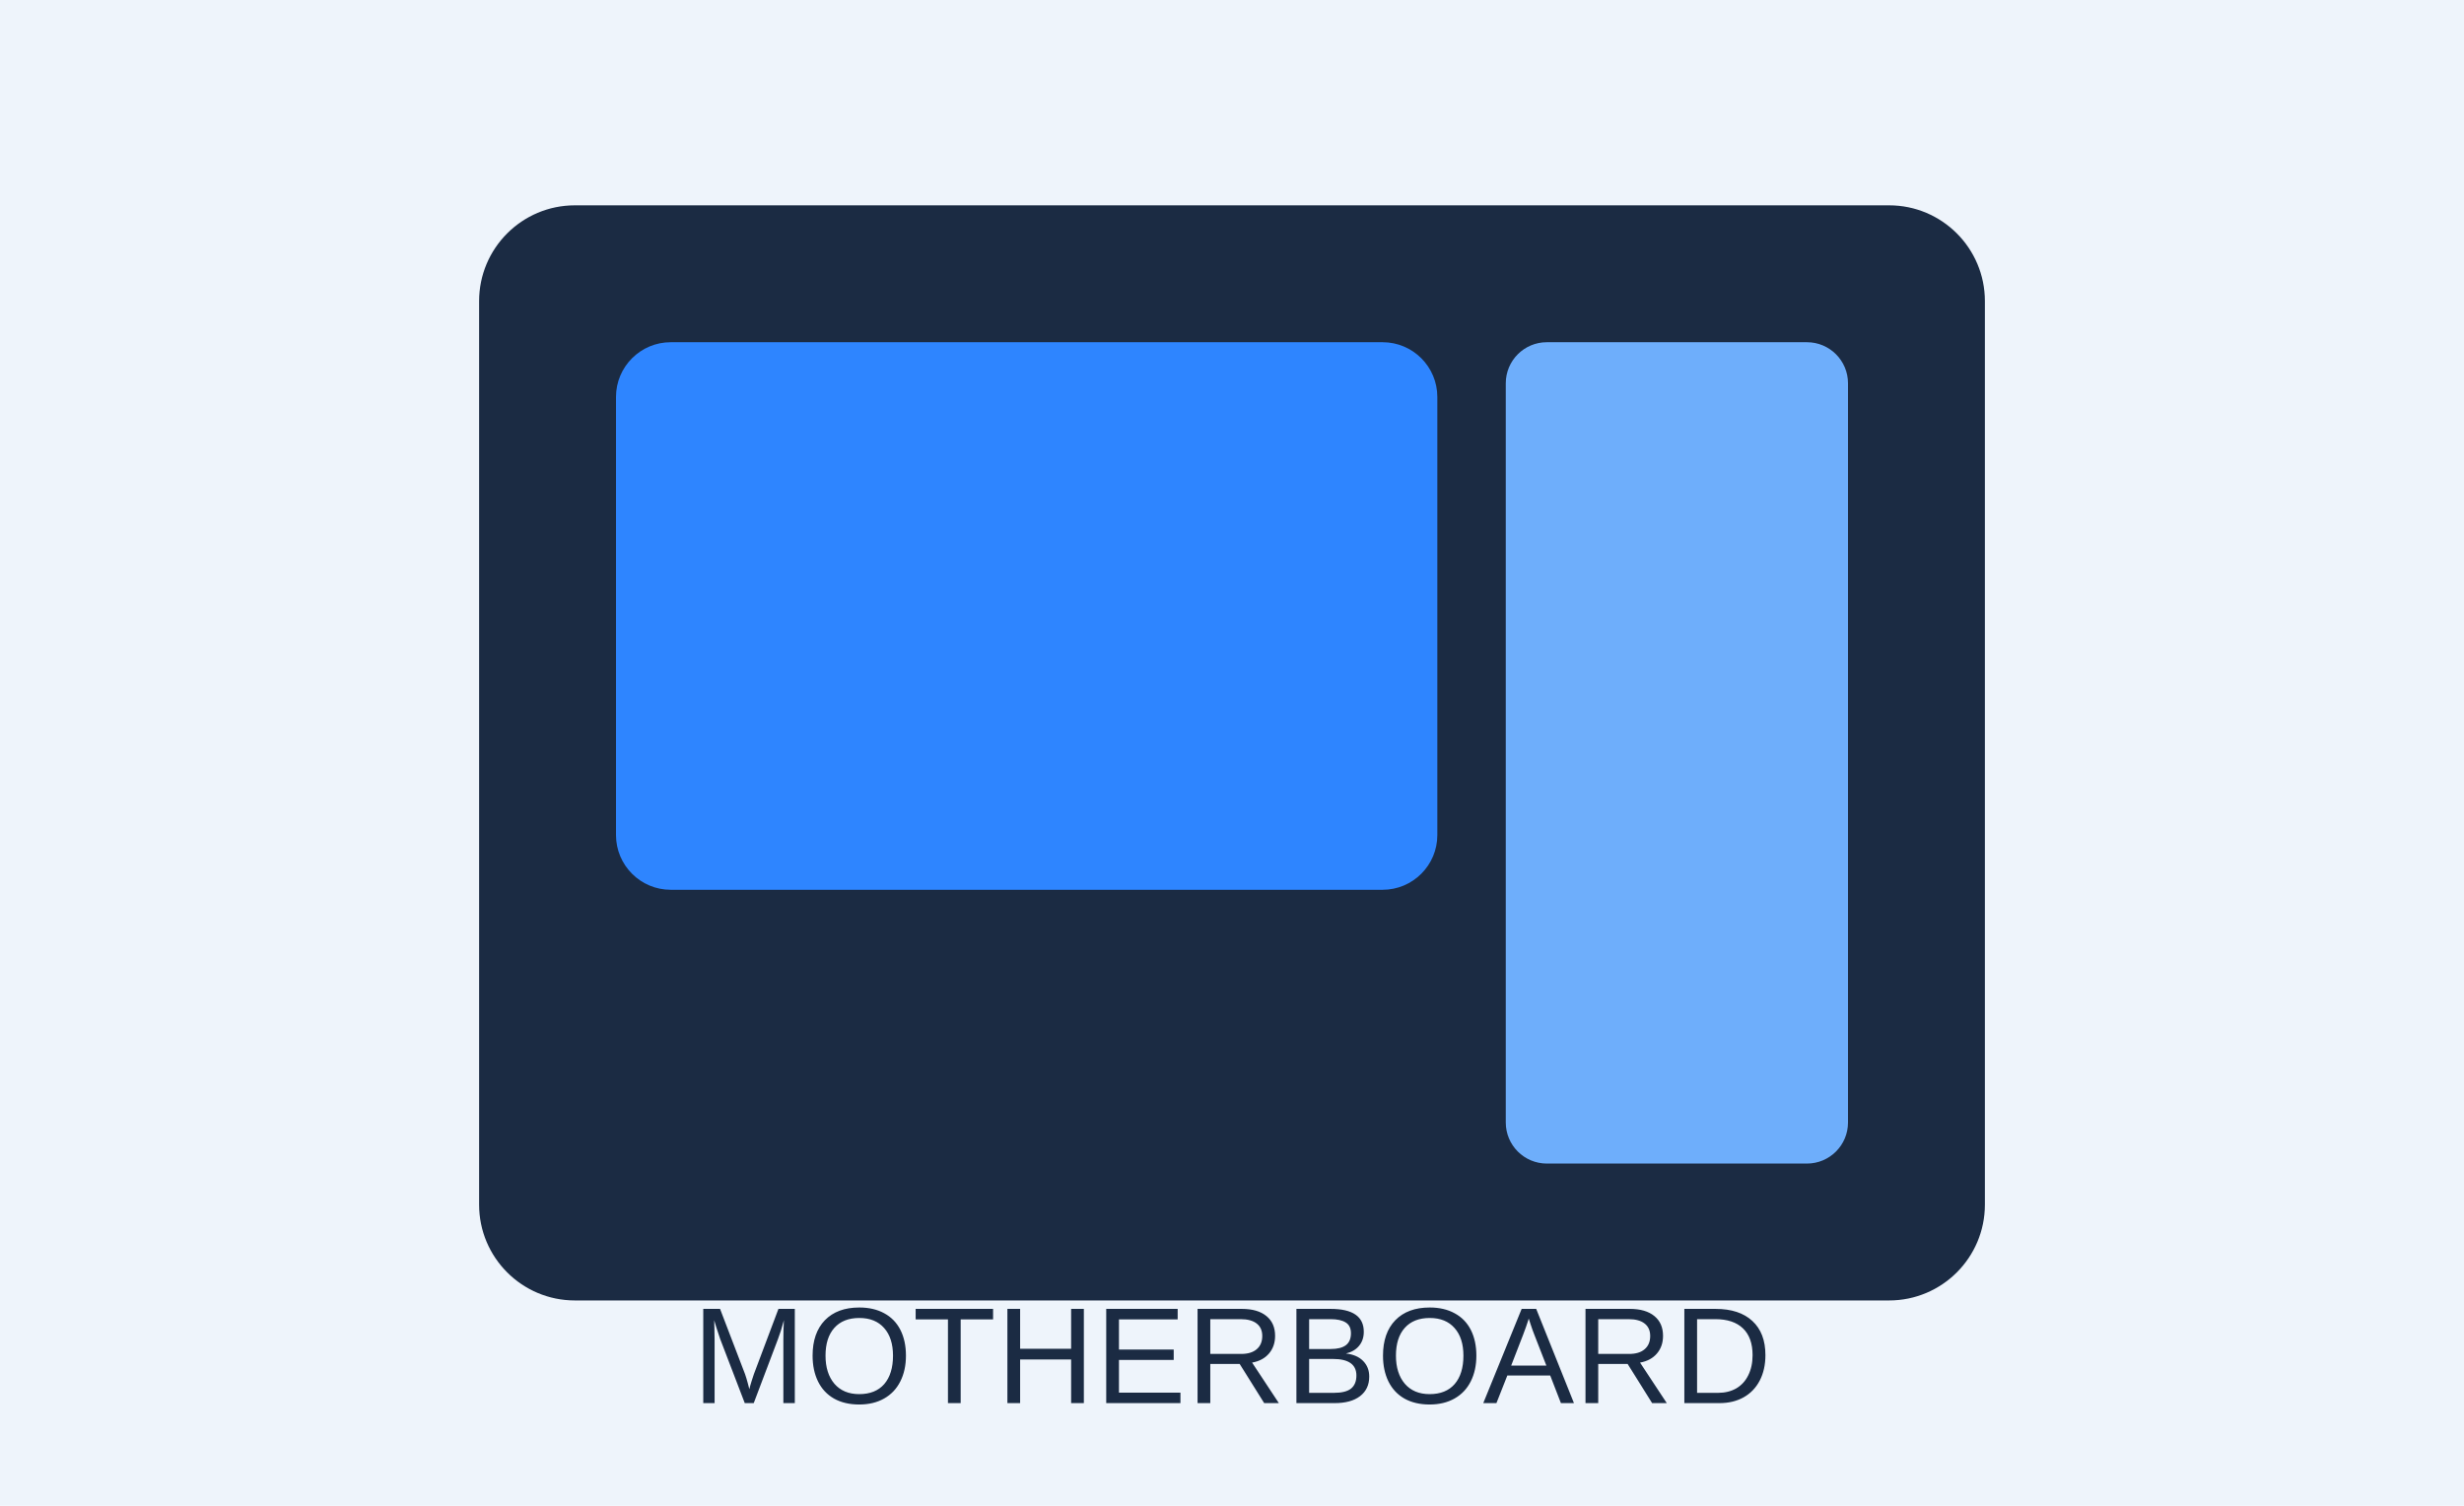
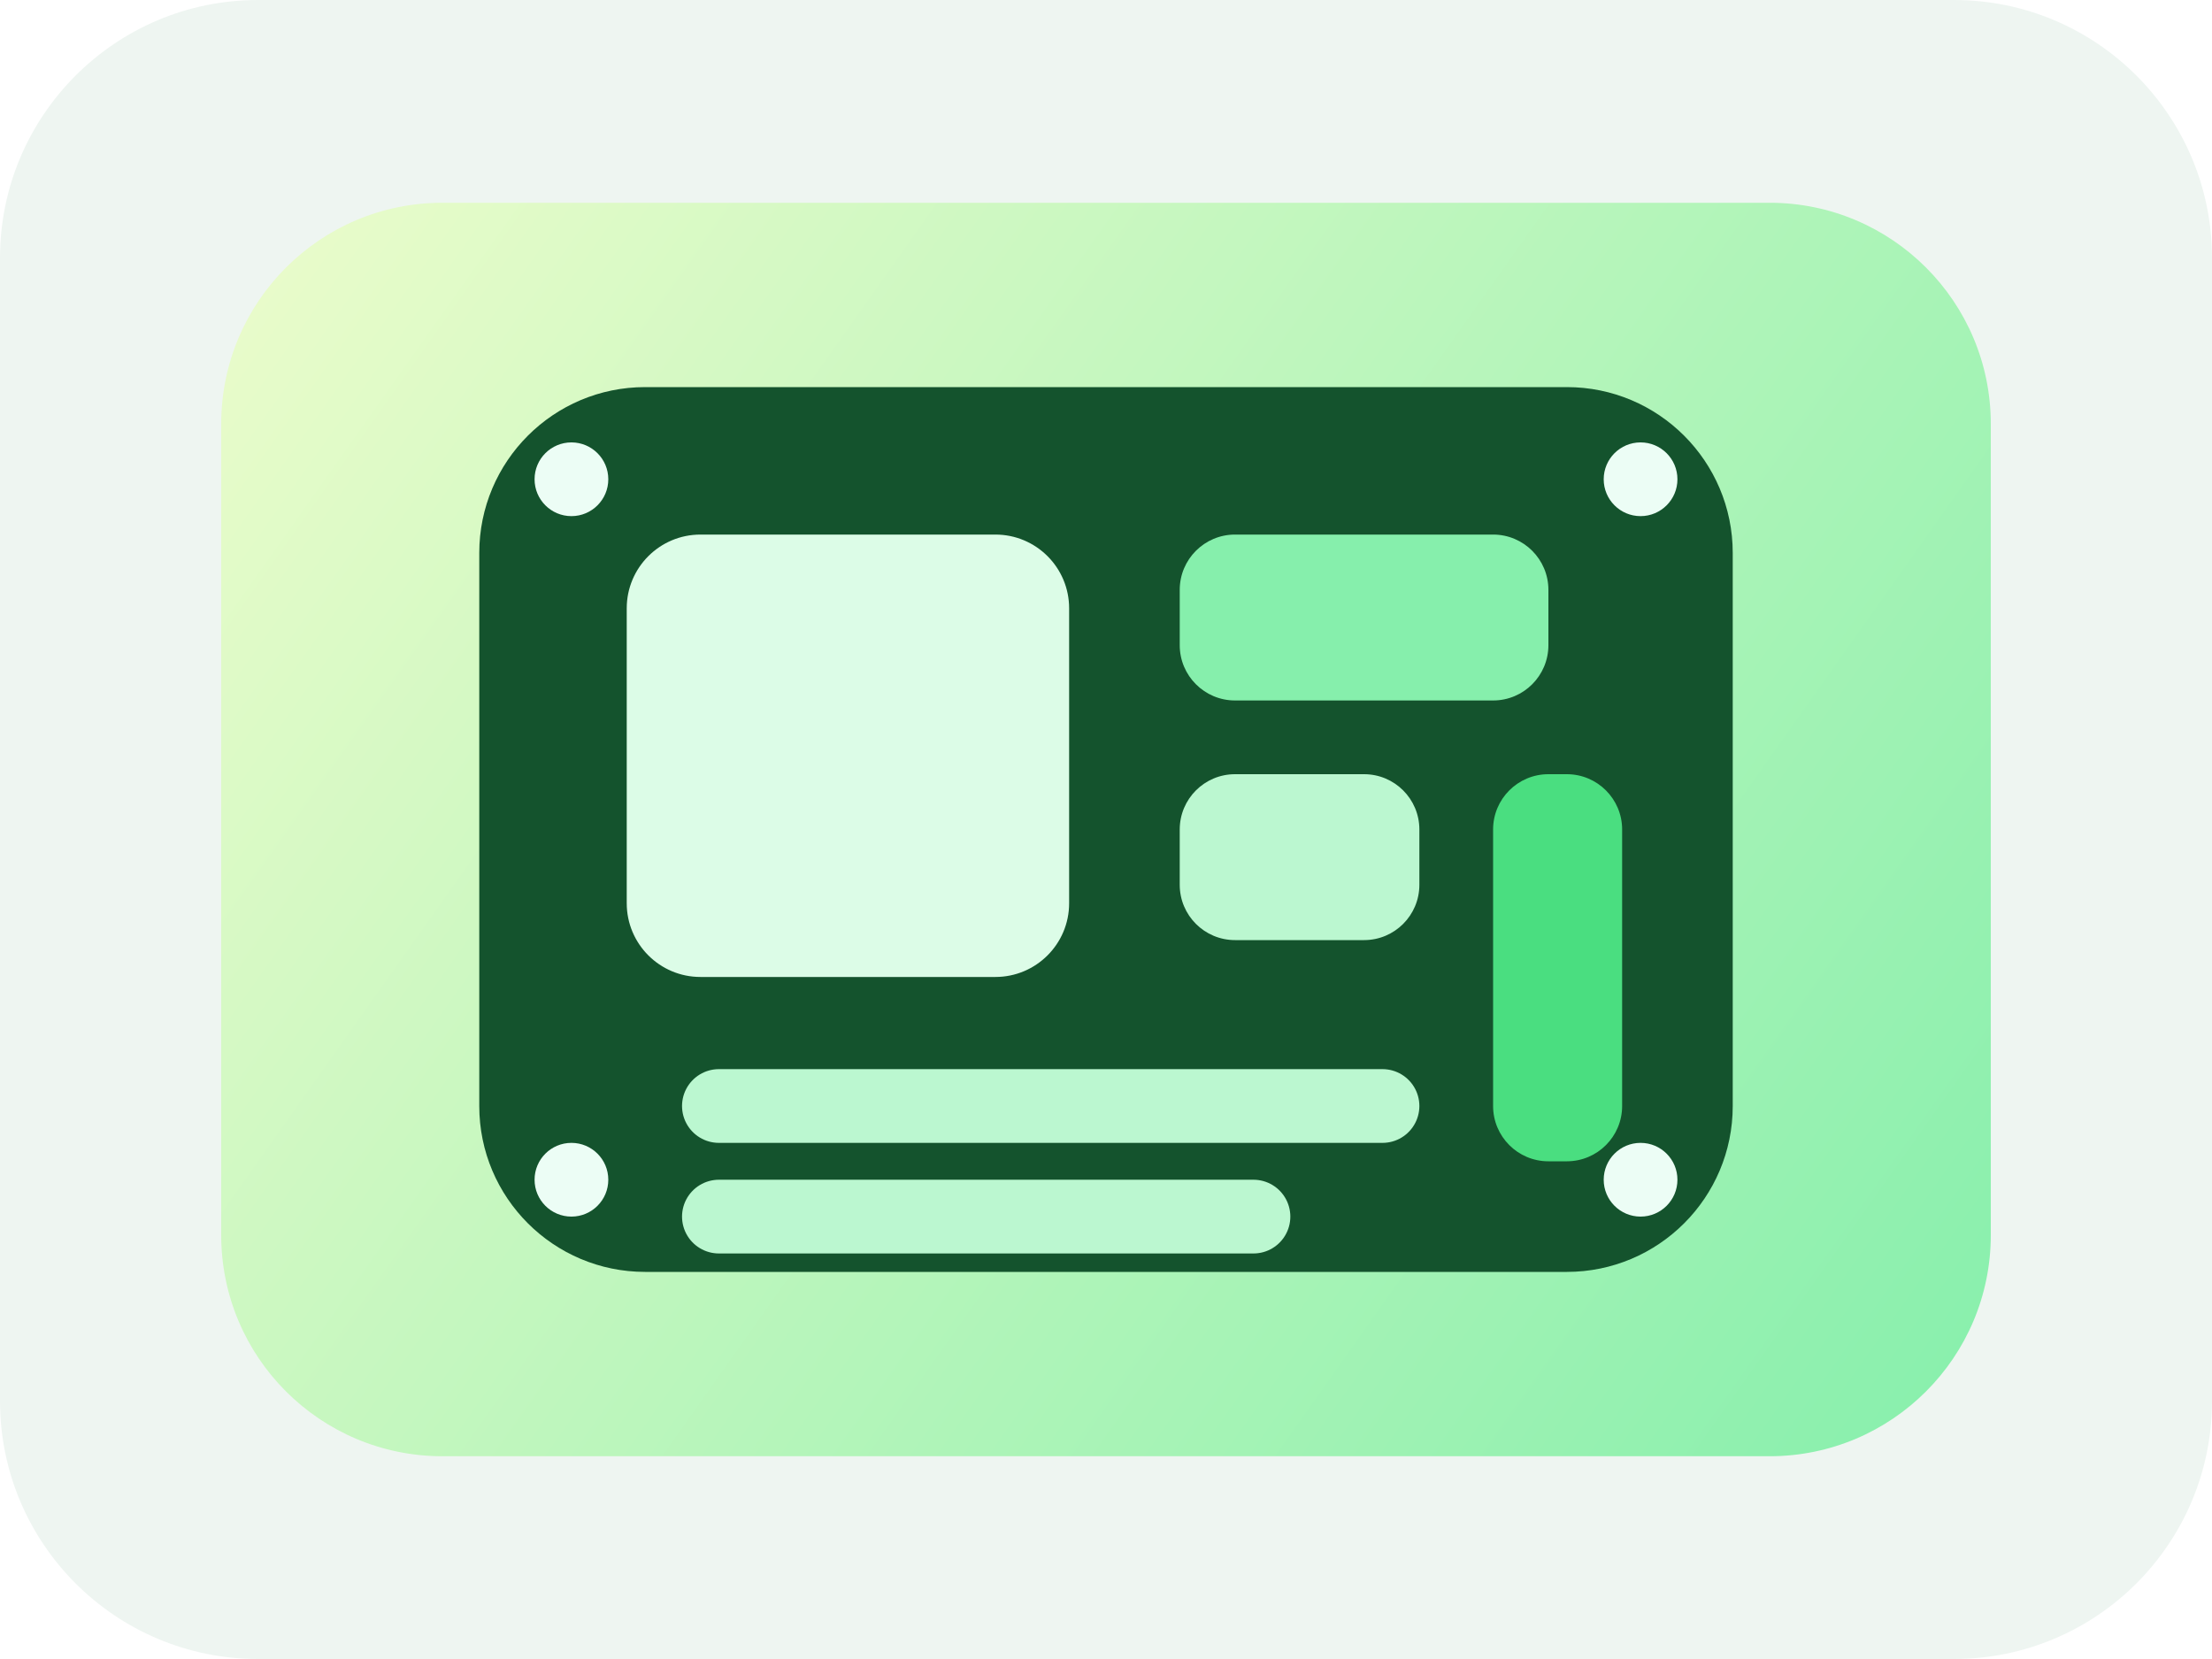
- <svg xmlns="http://www.w3.org/2000/svg" viewBox="0 0 360 220">
-   <rect width="360" height="220" fill="#eef4fb" />
-   <rect x="70" y="30" width="220" height="160" rx="14" fill="#1b2b43" />
-   <rect x="90" y="50" width="120" height="80" rx="8" fill="#2e85ff" />
-   <rect x="220" y="50" width="50" height="120" rx="6" fill="#6eaefb" />
-   <text x="180" y="205" text-anchor="middle" font-size="20" font-family="Arial" fill="#1b2b43">MOTHERBOARD</text>
+ <svg xmlns="http://www.w3.org/2000/svg" width="240" height="180" viewBox="0 0 240 180" fill="none">
+   <rect width="240" height="180" rx="28" fill="#EEF5F1" />
+   <rect x="24" y="22" width="192" height="136" rx="24" fill="url(#bg)" />
+   <rect x="52" y="42" width="136" height="96" rx="18" fill="#14532D" />
+   <rect x="68" y="58" width="48" height="48" rx="8" fill="#DCFCE7" />
+   <rect x="128" y="58" width="40" height="18" rx="6" fill="#86EFAC" />
+   <rect x="128" y="84" width="26" height="18" rx="6" fill="#BBF7D0" />
+   <rect x="162" y="84" width="14" height="42" rx="6" fill="#4ADE80" />
+   <path d="M78 120H150" stroke="#BBF7D0" stroke-width="8" stroke-linecap="round" />
+   <path d="M78 132H136" stroke="#BBF7D0" stroke-width="8" stroke-linecap="round" />
+   <circle cx="62" cy="52" r="4" fill="#ECFDF5" />
+   <circle cx="178" cy="52" r="4" fill="#ECFDF5" />
+   <circle cx="62" cy="128" r="4" fill="#ECFDF5" />
+   <circle cx="178" cy="128" r="4" fill="#ECFDF5" />
+   <defs>
+     <linearGradient id="bg" x1="24" y1="22" x2="216" y2="158" gradientUnits="userSpaceOnUse">
+       <stop stop-color="#ECFCCB" />
+       <stop offset="1" stop-color="#86EFAC" />
+     </linearGradient>
+   </defs>
</svg>
